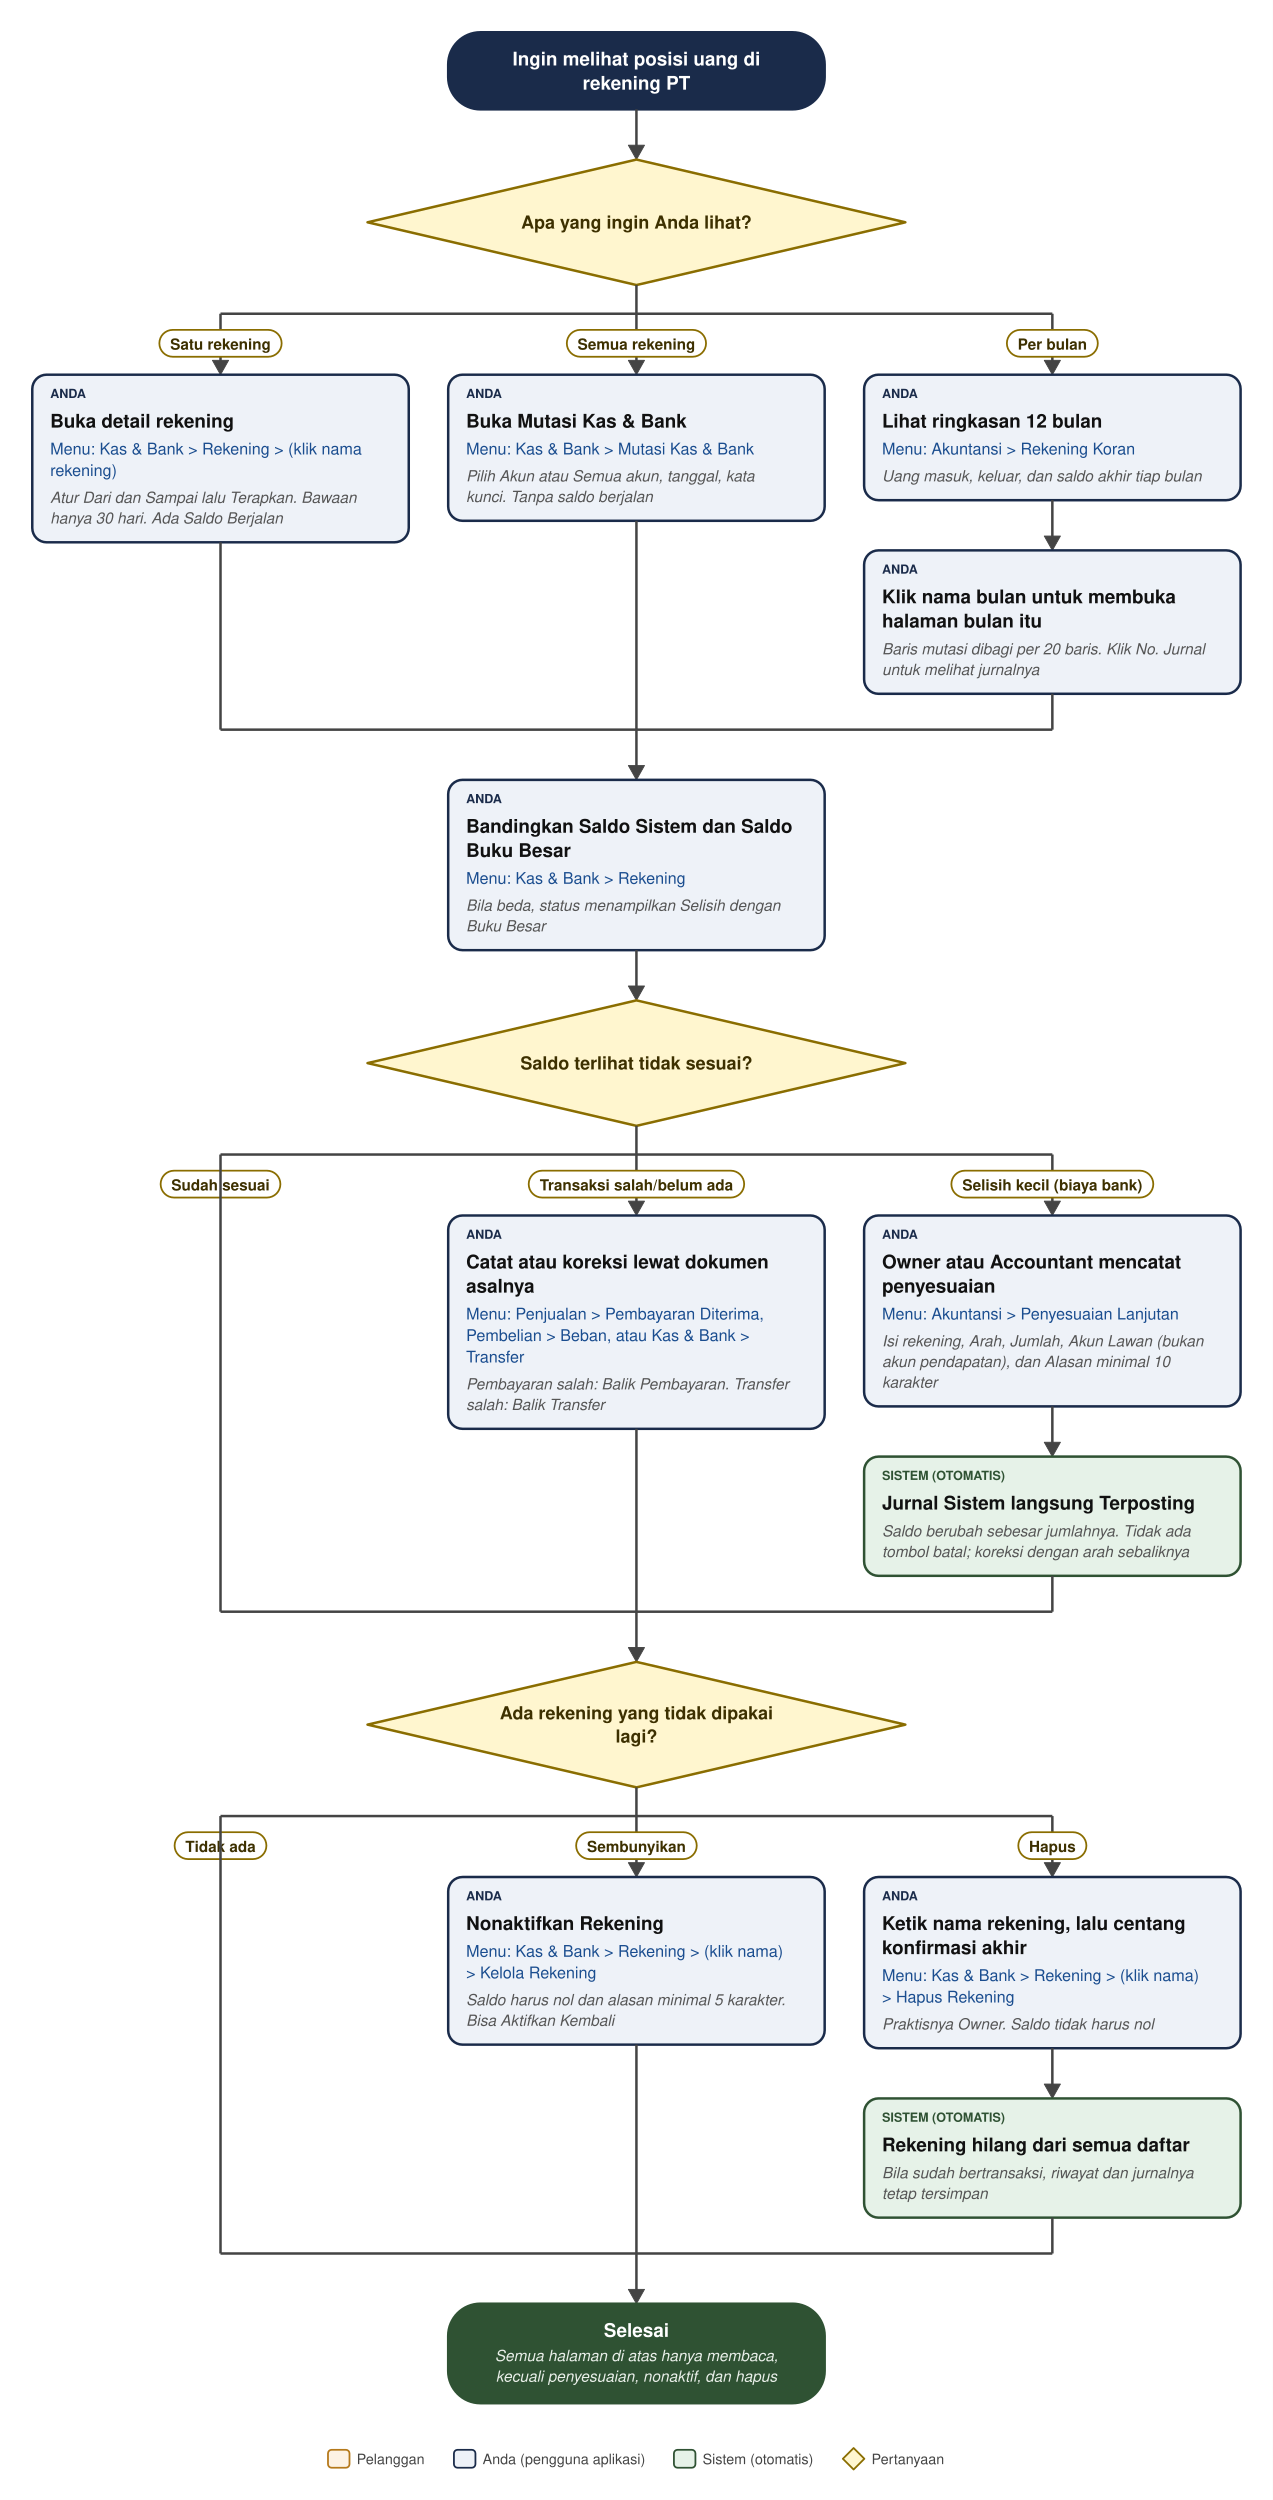
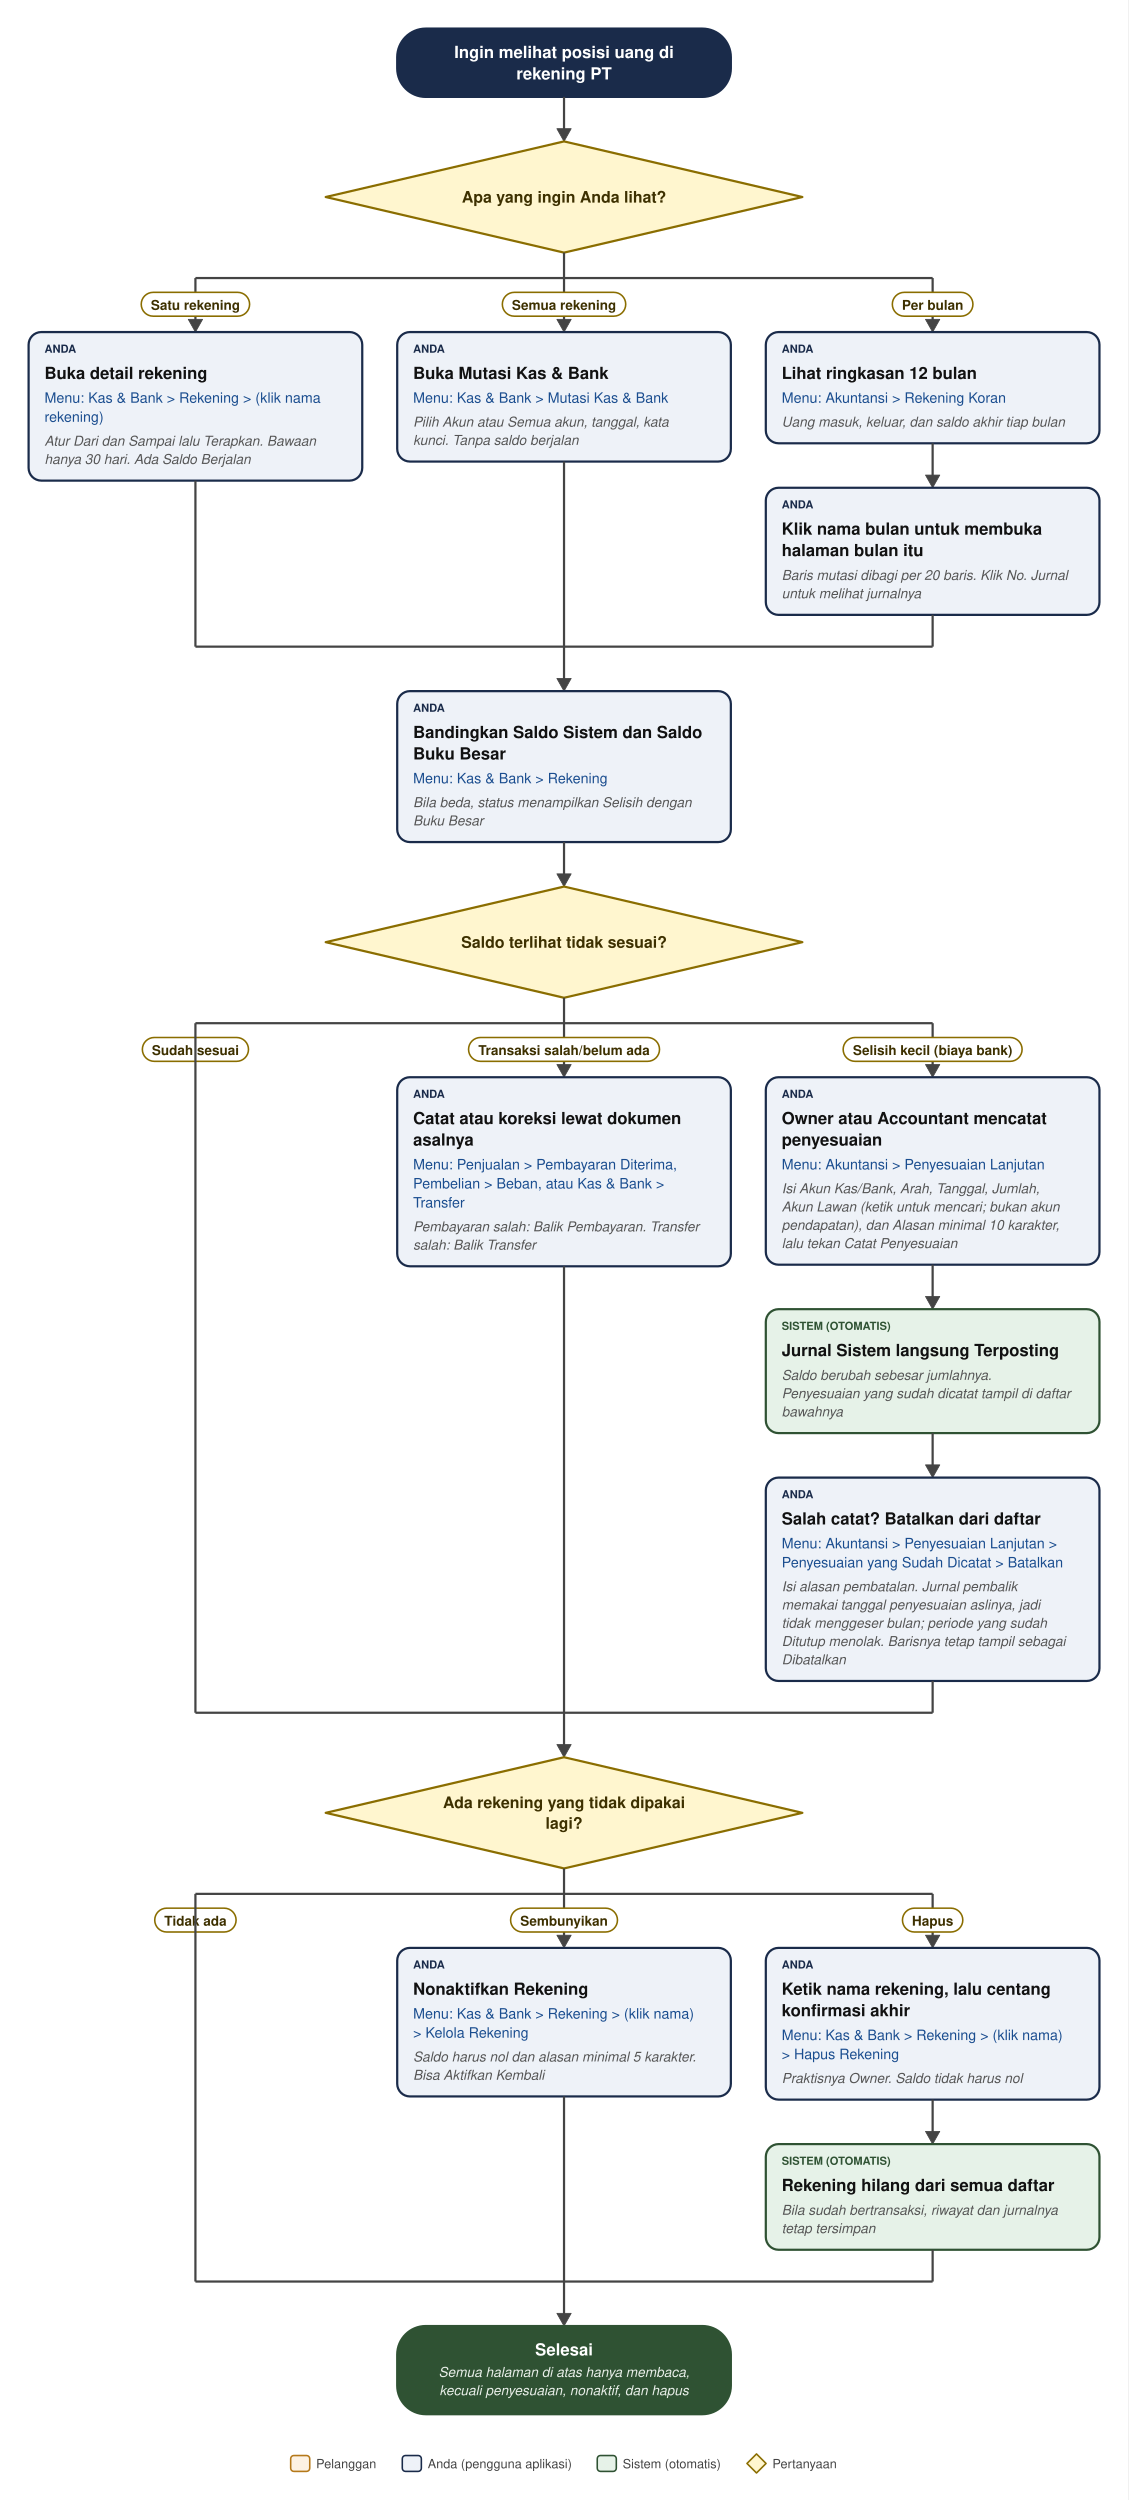
- <svg xmlns="http://www.w3.org/2000/svg" viewBox="0 0 710 1394.5" width="710" height="1394.5" role="img" aria-label="Di Mana Saya Melihat Uang Kas dan Bank, dan Kalau Saldo Terlihat Salah?" font-family="Helvetica, Arial, sans-serif">
+ <svg xmlns="http://www.w3.org/2000/svg" viewBox="0 0 710 1573.5" width="710" height="1573.5" role="img" aria-label="Di Mana Saya Melihat Uang Kas dan Bank, dan Kalau Saldo Terlihat Salah?" font-family="Helvetica, Arial, sans-serif">
  <rect width="100%" height="100%" fill="#ffffff" />
  <rect x="250" y="18" width="210" height="43" rx="18" fill="#1a2b4a" stroke="#1a2b4a" stroke-width="1.4" />
  <text x="355" y="36.5" font-size="10.5" font-weight="bold" fill="#ffffff" text-anchor="middle">Ingin melihat posisi uang di</text>
  <text x="355" y="50" font-size="10.5" font-weight="bold" fill="#ffffff" text-anchor="middle">rekening PT</text>
  <polyline points="355,61 355,84" fill="none" stroke="#444444" stroke-width="1.4" />
  <polygon points="355,89 350.5,81 359.5,81" fill="#444444" stroke="#444444" stroke-width="0.5" stroke-linejoin="round" />
  <polygon points="355,89 505,124 355,159 205,124" fill="#fff6cf" stroke="#8a6d00" stroke-width="1.4" stroke-linejoin="round" />
  <text x="355" y="127.5" font-size="10" font-weight="bold" fill="#3d3000" text-anchor="middle">Apa yang ingin Anda lihat?</text>
  <polyline points="355,159 355,175" fill="none" stroke="#444444" stroke-width="1.4" />
  <polyline points="123,175 587,175" fill="none" stroke="#444444" stroke-width="1.4" />
  <polyline points="123,175 123,204" fill="none" stroke="#444444" stroke-width="1.4" />
  <polygon points="123,209 118.5,201 127.5,201" fill="#444444" stroke="#444444" stroke-width="0.5" stroke-linejoin="round" />
  <rect x="18" y="209" width="210" height="93.5" rx="8" fill="#eef2f8" stroke="#1a2b4a" stroke-width="1.4" />
  <text x="28" y="222" font-size="7" font-weight="bold" fill="#1a2b4a" text-anchor="start">ANDA</text>
  <text x="28" y="238.5" font-size="10.5" font-weight="bold" fill="#111111" text-anchor="start">Buka detail rekening</text>
  <text x="28" y="253.5" font-size="9" fill="#1a4d8f" text-anchor="start">Menu: Kas &amp; Bank &gt; Rekening &gt; (klik nama</text>
  <text x="28" y="265.5" font-size="9" fill="#1a4d8f" text-anchor="start">rekening)</text>
  <text x="28" y="280.5" font-size="8.6" font-style="italic" fill="#555555" text-anchor="start">Atur Dari dan Sampai lalu Terapkan. Bawaan</text>
  <text x="28" y="292" font-size="8.6" font-style="italic" fill="#555555" text-anchor="start">hanya 30 hari. Ada Saldo Berjalan</text>
  <rect x="88.89" y="184" width="68.21" height="15" rx="7.5" fill="#ffffff" stroke="#8a6d00" stroke-width="1" />
  <text x="123" y="195" font-size="8.5" font-weight="bold" fill="#3d3000" text-anchor="middle">Satu rekening</text>
  <polyline points="355,175 355,204" fill="none" stroke="#444444" stroke-width="1.4" />
  <polygon points="355,209 350.5,201 359.5,201" fill="#444444" stroke="#444444" stroke-width="0.5" stroke-linejoin="round" />
  <rect x="250" y="209" width="210" height="81.5" rx="8" fill="#eef2f8" stroke="#1a2b4a" stroke-width="1.4" />
  <text x="260" y="222" font-size="7" font-weight="bold" fill="#1a2b4a" text-anchor="start">ANDA</text>
  <text x="260" y="238.5" font-size="10.5" font-weight="bold" fill="#111111" text-anchor="start">Buka Mutasi Kas &amp; Bank</text>
  <text x="260" y="253.5" font-size="9" fill="#1a4d8f" text-anchor="start">Menu: Kas &amp; Bank &gt; Mutasi Kas &amp; Bank</text>
  <text x="260" y="268.5" font-size="8.6" font-style="italic" fill="#555555" text-anchor="start">Pilih Akun atau Semua akun, tanggal, kata</text>
  <text x="260" y="280" font-size="8.6" font-style="italic" fill="#555555" text-anchor="start">kunci. Tanpa saldo berjalan</text>
  <rect x="316.17" y="184" width="77.66" height="15" rx="7.5" fill="#ffffff" stroke="#8a6d00" stroke-width="1" />
  <text x="355" y="195" font-size="8.5" font-weight="bold" fill="#3d3000" text-anchor="middle">Semua rekening</text>
  <polyline points="587,175 587,204" fill="none" stroke="#444444" stroke-width="1.4" />
  <polygon points="587,209 582.5,201 591.5,201" fill="#444444" stroke="#444444" stroke-width="0.5" stroke-linejoin="round" />
  <rect x="482" y="209" width="210" height="70" rx="8" fill="#eef2f8" stroke="#1a2b4a" stroke-width="1.4" />
  <text x="492" y="222" font-size="7" font-weight="bold" fill="#1a2b4a" text-anchor="start">ANDA</text>
  <text x="492" y="238.5" font-size="10.5" font-weight="bold" fill="#111111" text-anchor="start">Lihat ringkasan 12 bulan</text>
  <text x="492" y="253.5" font-size="9" fill="#1a4d8f" text-anchor="start">Menu: Akuntansi &gt; Rekening Koran</text>
  <text x="492" y="268.5" font-size="8.6" font-style="italic" fill="#555555" text-anchor="start">Uang masuk, keluar, dan saldo akhir tiap bulan</text>
  <polyline points="587,279 587,302" fill="none" stroke="#444444" stroke-width="1.4" />
  <polygon points="587,307 582.5,299 591.5,299" fill="#444444" stroke="#444444" stroke-width="0.5" stroke-linejoin="round" />
  <rect x="482" y="307" width="210" height="80" rx="8" fill="#eef2f8" stroke="#1a2b4a" stroke-width="1.4" />
  <text x="492" y="320" font-size="7" font-weight="bold" fill="#1a2b4a" text-anchor="start">ANDA</text>
  <text x="492" y="336.5" font-size="10.5" font-weight="bold" fill="#111111" text-anchor="start">Klik nama bulan untuk membuka</text>
  <text x="492" y="350" font-size="10.5" font-weight="bold" fill="#111111" text-anchor="start">halaman bulan itu</text>
  <text x="492" y="365" font-size="8.6" font-style="italic" fill="#555555" text-anchor="start">Baris mutasi dibagi per 20 baris. Klik No. Jurnal</text>
  <text x="492" y="376.5" font-size="8.6" font-style="italic" fill="#555555" text-anchor="start">untuk melihat jurnalnya</text>
  <rect x="561.63" y="184" width="50.73" height="15" rx="7.5" fill="#ffffff" stroke="#8a6d00" stroke-width="1" />
  <text x="587" y="195" font-size="8.5" font-weight="bold" fill="#3d3000" text-anchor="middle">Per bulan</text>
  <polyline points="123,302.5 123,407" fill="none" stroke="#444444" stroke-width="1.4" />
  <polyline points="355,290.5 355,407" fill="none" stroke="#444444" stroke-width="1.4" />
  <polyline points="587,387 587,407" fill="none" stroke="#444444" stroke-width="1.4" />
  <polyline points="123,407 587,407" fill="none" stroke="#444444" stroke-width="1.4" />
  <polyline points="355,407 355,430" fill="none" stroke="#444444" stroke-width="1.4" />
  <polygon points="355,435 350.5,427 359.5,427" fill="#444444" stroke="#444444" stroke-width="0.5" stroke-linejoin="round" />
  <rect x="250" y="435" width="210" height="95" rx="8" fill="#eef2f8" stroke="#1a2b4a" stroke-width="1.4" />
  <text x="260" y="448" font-size="7" font-weight="bold" fill="#1a2b4a" text-anchor="start">ANDA</text>
  <text x="260" y="464.5" font-size="10.5" font-weight="bold" fill="#111111" text-anchor="start">Bandingkan Saldo Sistem dan Saldo</text>
  <text x="260" y="478" font-size="10.5" font-weight="bold" fill="#111111" text-anchor="start">Buku Besar</text>
  <text x="260" y="493" font-size="9" fill="#1a4d8f" text-anchor="start">Menu: Kas &amp; Bank &gt; Rekening</text>
  <text x="260" y="508" font-size="8.6" font-style="italic" fill="#555555" text-anchor="start">Bila beda, status menampilkan Selisih dengan</text>
  <text x="260" y="519.5" font-size="8.6" font-style="italic" fill="#555555" text-anchor="start">Buku Besar</text>
  <polyline points="355,530 355,553" fill="none" stroke="#444444" stroke-width="1.4" />
  <polygon points="355,558 350.5,550 359.5,550" fill="#444444" stroke="#444444" stroke-width="0.5" stroke-linejoin="round" />
  <polygon points="355,558 505,593 355,628 205,593" fill="#fff6cf" stroke="#8a6d00" stroke-width="1.4" stroke-linejoin="round" />
  <text x="355" y="596.5" font-size="10" font-weight="bold" fill="#3d3000" text-anchor="middle">Saldo terlihat tidak sesuai?</text>
  <polyline points="355,628 355,644" fill="none" stroke="#444444" stroke-width="1.4" />
  <polyline points="123,644 587,644" fill="none" stroke="#444444" stroke-width="1.4" />
  <rect x="89.6" y="653" width="66.8" height="15" rx="7.5" fill="#ffffff" stroke="#8a6d00" stroke-width="1" />
  <text x="123" y="664" font-size="8.5" font-weight="bold" fill="#3d3000" text-anchor="middle">Sudah sesuai</text>
  <polyline points="355,644 355,673" fill="none" stroke="#444444" stroke-width="1.4" />
  <polygon points="355,678 350.5,670 359.5,670" fill="#444444" stroke="#444444" stroke-width="0.5" stroke-linejoin="round" />
  <rect x="250" y="678" width="210" height="119" rx="8" fill="#eef2f8" stroke="#1a2b4a" stroke-width="1.4" />
  <text x="260" y="691" font-size="7" font-weight="bold" fill="#1a2b4a" text-anchor="start">ANDA</text>
  <text x="260" y="707.5" font-size="10.5" font-weight="bold" fill="#111111" text-anchor="start">Catat atau koreksi lewat dokumen</text>
  <text x="260" y="721" font-size="10.5" font-weight="bold" fill="#111111" text-anchor="start">asalnya</text>
  <text x="260" y="736" font-size="9" fill="#1a4d8f" text-anchor="start">Menu: Penjualan &gt; Pembayaran Diterima,</text>
  <text x="260" y="748" font-size="9" fill="#1a4d8f" text-anchor="start">Pembelian &gt; Beban, atau Kas &amp; Bank &gt;</text>
  <text x="260" y="760" font-size="9" fill="#1a4d8f" text-anchor="start">Transfer</text>
  <text x="260" y="775" font-size="8.6" font-style="italic" fill="#555555" text-anchor="start">Pembayaran salah: Balik Pembayaran. Transfer</text>
  <text x="260" y="786.5" font-size="8.6" font-style="italic" fill="#555555" text-anchor="start">salah: Balik Transfer</text>
  <rect x="294.91" y="653" width="120.19" height="15" rx="7.5" fill="#ffffff" stroke="#8a6d00" stroke-width="1" />
  <text x="355" y="664" font-size="8.5" font-weight="bold" fill="#3d3000" text-anchor="middle">Transaksi salah/belum ada</text>
  <polyline points="587,644 587,673" fill="none" stroke="#444444" stroke-width="1.4" />
  <polygon points="587,678 582.5,670 591.5,670" fill="#444444" stroke="#444444" stroke-width="0.5" stroke-linejoin="round" />
-   <rect x="482" y="678" width="210" height="106.5" rx="8" fill="#eef2f8" stroke="#1a2b4a" stroke-width="1.4" />
+   <rect x="482" y="678" width="210" height="118" rx="8" fill="#eef2f8" stroke="#1a2b4a" stroke-width="1.4" />
  <text x="492" y="691" font-size="7" font-weight="bold" fill="#1a2b4a" text-anchor="start">ANDA</text>
  <text x="492" y="707.5" font-size="10.5" font-weight="bold" fill="#111111" text-anchor="start">Owner atau Accountant mencatat</text>
  <text x="492" y="721" font-size="10.5" font-weight="bold" fill="#111111" text-anchor="start">penyesuaian</text>
  <text x="492" y="736" font-size="9" fill="#1a4d8f" text-anchor="start">Menu: Akuntansi &gt; Penyesuaian Lanjutan</text>
-   <text x="492" y="751" font-size="8.6" font-style="italic" fill="#555555" text-anchor="start">Isi rekening, Arah, Jumlah, Akun Lawan (bukan</text>
-   <text x="492" y="762.5" font-size="8.6" font-style="italic" fill="#555555" text-anchor="start">akun pendapatan), dan Alasan minimal 10</text>
-   <text x="492" y="774" font-size="8.6" font-style="italic" fill="#555555" text-anchor="start">karakter</text>
-   <polyline points="587,784.5 587,807.5" fill="none" stroke="#444444" stroke-width="1.4" />
-   <polygon points="587,812.5 582.5,804.5 591.5,804.5" fill="#444444" stroke="#444444" stroke-width="0.5" stroke-linejoin="round" />
-   <rect x="482" y="812.5" width="210" height="66.5" rx="8" fill="#e6f2e8" stroke="#2f5233" stroke-width="1.4" />
-   <text x="492" y="825.5" font-size="7" font-weight="bold" fill="#2f5233" text-anchor="start">SISTEM (OTOMATIS)</text>
-   <text x="492" y="842" font-size="10.5" font-weight="bold" fill="#111111" text-anchor="start">Jurnal Sistem langsung Terposting</text>
-   <text x="492" y="857" font-size="8.6" font-style="italic" fill="#555555" text-anchor="start">Saldo berubah sebesar jumlahnya. Tidak ada</text>
-   <text x="492" y="868.5" font-size="8.6" font-style="italic" fill="#555555" text-anchor="start">tombol batal; koreksi dengan arah sebaliknya</text>
+   <text x="492" y="751" font-size="8.6" font-style="italic" fill="#555555" text-anchor="start">Isi Akun Kas/Bank, Arah, Tanggal, Jumlah,</text>
+   <text x="492" y="762.5" font-size="8.6" font-style="italic" fill="#555555" text-anchor="start">Akun Lawan (ketik untuk mencari; bukan akun</text>
+   <text x="492" y="774" font-size="8.6" font-style="italic" fill="#555555" text-anchor="start">pendapatan), dan Alasan minimal 10 karakter,</text>
+   <text x="492" y="785.5" font-size="8.6" font-style="italic" fill="#555555" text-anchor="start">lalu tekan Catat Penyesuaian</text>
+   <polyline points="587,796 587,819" fill="none" stroke="#444444" stroke-width="1.4" />
+   <polygon points="587,824 582.5,816 591.5,816" fill="#444444" stroke="#444444" stroke-width="0.5" stroke-linejoin="round" />
+   <rect x="482" y="824" width="210" height="78" rx="8" fill="#e6f2e8" stroke="#2f5233" stroke-width="1.4" />
+   <text x="492" y="837" font-size="7" font-weight="bold" fill="#2f5233" text-anchor="start">SISTEM (OTOMATIS)</text>
+   <text x="492" y="853.5" font-size="10.5" font-weight="bold" fill="#111111" text-anchor="start">Jurnal Sistem langsung Terposting</text>
+   <text x="492" y="868.5" font-size="8.6" font-style="italic" fill="#555555" text-anchor="start">Saldo berubah sebesar jumlahnya.</text>
+   <text x="492" y="880" font-size="8.6" font-style="italic" fill="#555555" text-anchor="start">Penyesuaian yang sudah dicatat tampil di daftar</text>
+   <text x="492" y="891.5" font-size="8.6" font-style="italic" fill="#555555" text-anchor="start">bawahnya</text>
+   <polyline points="587,902 587,925" fill="none" stroke="#444444" stroke-width="1.4" />
+   <polygon points="587,930 582.5,922 591.5,922" fill="#444444" stroke="#444444" stroke-width="0.5" stroke-linejoin="round" />
+   <rect x="482" y="930" width="210" height="128" rx="8" fill="#eef2f8" stroke="#1a2b4a" stroke-width="1.4" />
+   <text x="492" y="943" font-size="7" font-weight="bold" fill="#1a2b4a" text-anchor="start">ANDA</text>
+   <text x="492" y="959.5" font-size="10.5" font-weight="bold" fill="#111111" text-anchor="start">Salah catat? Batalkan dari daftar</text>
+   <text x="492" y="974.5" font-size="9" fill="#1a4d8f" text-anchor="start">Menu: Akuntansi &gt; Penyesuaian Lanjutan &gt;</text>
+   <text x="492" y="986.5" font-size="9" fill="#1a4d8f" text-anchor="start">Penyesuaian yang Sudah Dicatat &gt; Batalkan</text>
+   <text x="492" y="1001.5" font-size="8.6" font-style="italic" fill="#555555" text-anchor="start">Isi alasan pembatalan. Jurnal pembalik</text>
+   <text x="492" y="1013" font-size="8.6" font-style="italic" fill="#555555" text-anchor="start">memakai tanggal penyesuaian aslinya, jadi</text>
+   <text x="492" y="1024.5" font-size="8.6" font-style="italic" fill="#555555" text-anchor="start">tidak menggeser bulan; periode yang sudah</text>
+   <text x="492" y="1036" font-size="8.6" font-style="italic" fill="#555555" text-anchor="start">Ditutup menolak. Barisnya tetap tampil sebagai</text>
+   <text x="492" y="1047.5" font-size="8.6" font-style="italic" fill="#555555" text-anchor="start">Dibatalkan</text>
  <rect x="530.68" y="653" width="112.63" height="15" rx="7.5" fill="#ffffff" stroke="#8a6d00" stroke-width="1" />
  <text x="587" y="664" font-size="8.5" font-weight="bold" fill="#3d3000" text-anchor="middle">Selisih kecil (biaya bank)</text>
-   <polyline points="123,644 123,899" fill="none" stroke="#444444" stroke-width="1.4" />
-   <polyline points="355,797 355,899" fill="none" stroke="#444444" stroke-width="1.4" />
-   <polyline points="587,879 587,899" fill="none" stroke="#444444" stroke-width="1.4" />
-   <polyline points="123,899 587,899" fill="none" stroke="#444444" stroke-width="1.4" />
-   <polyline points="355,899 355,922" fill="none" stroke="#444444" stroke-width="1.4" />
-   <polygon points="355,927 350.5,919 359.5,919" fill="#444444" stroke="#444444" stroke-width="0.5" stroke-linejoin="round" />
-   <polygon points="355,927 505,962 355,997 205,962" fill="#fff6cf" stroke="#8a6d00" stroke-width="1.4" stroke-linejoin="round" />
-   <text x="355" y="959" font-size="10" font-weight="bold" fill="#3d3000" text-anchor="middle">Ada rekening yang tidak dipakai</text>
-   <text x="355" y="972" font-size="10" font-weight="bold" fill="#3d3000" text-anchor="middle">lagi?</text>
-   <polyline points="355,997 355,1013" fill="none" stroke="#444444" stroke-width="1.4" />
-   <polyline points="123,1013 587,1013" fill="none" stroke="#444444" stroke-width="1.4" />
-   <rect x="97.39" y="1022" width="51.21" height="15" rx="7.5" fill="#ffffff" stroke="#8a6d00" stroke-width="1" />
-   <text x="123" y="1033" font-size="8.5" font-weight="bold" fill="#3d3000" text-anchor="middle">Tidak ada</text>
-   <polyline points="355,1013 355,1042" fill="none" stroke="#444444" stroke-width="1.4" />
-   <polygon points="355,1047 350.5,1039 359.5,1039" fill="#444444" stroke="#444444" stroke-width="0.5" stroke-linejoin="round" />
-   <rect x="250" y="1047" width="210" height="93.5" rx="8" fill="#eef2f8" stroke="#1a2b4a" stroke-width="1.4" />
-   <text x="260" y="1060" font-size="7" font-weight="bold" fill="#1a2b4a" text-anchor="start">ANDA</text>
-   <text x="260" y="1076.5" font-size="10.5" font-weight="bold" fill="#111111" text-anchor="start">Nonaktifkan Rekening</text>
-   <text x="260" y="1091.5" font-size="9" fill="#1a4d8f" text-anchor="start">Menu: Kas &amp; Bank &gt; Rekening &gt; (klik nama)</text>
-   <text x="260" y="1103.5" font-size="9" fill="#1a4d8f" text-anchor="start">&gt; Kelola Rekening</text>
-   <text x="260" y="1118.5" font-size="8.6" font-style="italic" fill="#555555" text-anchor="start">Saldo harus nol dan alasan minimal 5 karakter.</text>
-   <text x="260" y="1130" font-size="8.6" font-style="italic" fill="#555555" text-anchor="start">Bisa Aktifkan Kembali</text>
-   <rect x="321.37" y="1022" width="67.27" height="15" rx="7.5" fill="#ffffff" stroke="#8a6d00" stroke-width="1" />
-   <text x="355" y="1033" font-size="8.5" font-weight="bold" fill="#3d3000" text-anchor="middle">Sembunyikan</text>
-   <polyline points="587,1013 587,1042" fill="none" stroke="#444444" stroke-width="1.4" />
-   <polygon points="587,1047 582.5,1039 591.5,1039" fill="#444444" stroke="#444444" stroke-width="0.5" stroke-linejoin="round" />
-   <rect x="482" y="1047" width="210" height="95.5" rx="8" fill="#eef2f8" stroke="#1a2b4a" stroke-width="1.4" />
-   <text x="492" y="1060" font-size="7" font-weight="bold" fill="#1a2b4a" text-anchor="start">ANDA</text>
-   <text x="492" y="1076.5" font-size="10.5" font-weight="bold" fill="#111111" text-anchor="start">Ketik nama rekening, lalu centang</text>
-   <text x="492" y="1090" font-size="10.5" font-weight="bold" fill="#111111" text-anchor="start">konfirmasi akhir</text>
-   <text x="492" y="1105" font-size="9" fill="#1a4d8f" text-anchor="start">Menu: Kas &amp; Bank &gt; Rekening &gt; (klik nama)</text>
-   <text x="492" y="1117" font-size="9" fill="#1a4d8f" text-anchor="start">&gt; Hapus Rekening</text>
-   <text x="492" y="1132" font-size="8.6" font-style="italic" fill="#555555" text-anchor="start">Praktisnya Owner. Saldo tidak harus nol</text>
-   <polyline points="587,1142.5 587,1165.5" fill="none" stroke="#444444" stroke-width="1.4" />
-   <polygon points="587,1170.5 582.5,1162.5 591.5,1162.5" fill="#444444" stroke="#444444" stroke-width="0.5" stroke-linejoin="round" />
-   <rect x="482" y="1170.5" width="210" height="66.5" rx="8" fill="#e6f2e8" stroke="#2f5233" stroke-width="1.4" />
-   <text x="492" y="1183.5" font-size="7" font-weight="bold" fill="#2f5233" text-anchor="start">SISTEM (OTOMATIS)</text>
-   <text x="492" y="1200" font-size="10.5" font-weight="bold" fill="#111111" text-anchor="start">Rekening hilang dari semua daftar</text>
-   <text x="492" y="1215" font-size="8.6" font-style="italic" fill="#555555" text-anchor="start">Bila sudah bertransaksi, riwayat dan jurnalnya</text>
-   <text x="492" y="1226.5" font-size="8.6" font-style="italic" fill="#555555" text-anchor="start">tetap tersimpan</text>
-   <rect x="568.01" y="1022" width="37.98" height="15" rx="7.5" fill="#ffffff" stroke="#8a6d00" stroke-width="1" />
-   <text x="587" y="1033" font-size="8.5" font-weight="bold" fill="#3d3000" text-anchor="middle">Hapus</text>
-   <polyline points="123,1013 123,1257" fill="none" stroke="#444444" stroke-width="1.4" />
-   <polyline points="355,1140.5 355,1257" fill="none" stroke="#444444" stroke-width="1.4" />
-   <polyline points="587,1237 587,1257" fill="none" stroke="#444444" stroke-width="1.4" />
-   <polyline points="123,1257 587,1257" fill="none" stroke="#444444" stroke-width="1.4" />
-   <polyline points="355,1257 355,1280" fill="none" stroke="#444444" stroke-width="1.4" />
-   <polygon points="355,1285 350.5,1277 359.5,1277" fill="#444444" stroke="#444444" stroke-width="0.5" stroke-linejoin="round" />
-   <rect x="250" y="1285" width="210" height="55.5" rx="18" fill="#2f5233" stroke="#2f5233" stroke-width="1.4" />
-   <text x="355" y="1303.5" font-size="10.5" font-weight="bold" fill="#ffffff" text-anchor="middle">Selesai</text>
-   <text x="355" y="1317" font-size="8.6" font-style="italic" fill="#e9efe9" text-anchor="middle">Semua halaman di atas hanya membaca,</text>
-   <text x="355" y="1328.5" font-size="8.6" font-style="italic" fill="#e9efe9" text-anchor="middle">kecuali penyesuaian, nonaktif, dan hapus</text>
-   <rect x="182.95" y="1366.5" width="12" height="10" rx="2" fill="#fdf2e3" stroke="#b5791a" stroke-width="1" />
-   <text x="198.95" y="1374.5" font-size="8" fill="#444444" text-anchor="start">Pelanggan</text>
-   <rect x="253.2" y="1366.5" width="12" height="10" rx="2" fill="#eef2f8" stroke="#1a2b4a" stroke-width="1" />
-   <text x="269.2" y="1374.5" font-size="8" fill="#444444" text-anchor="start">Anda (pengguna aplikasi)</text>
-   <rect x="375.91" y="1366.5" width="12" height="10" rx="2" fill="#e6f2e8" stroke="#2f5233" stroke-width="1" />
-   <text x="391.91" y="1374.5" font-size="8" fill="#444444" text-anchor="start">Sistem (otomatis)</text>
-   <polygon points="476.14,1365.5 482.14,1371.5 476.14,1377.5 470.14,1371.5" fill="#fff6cf" stroke="#8a6d00" stroke-width="1" stroke-linejoin="round" />
-   <text x="486.14" y="1374.5" font-size="8" fill="#444444" text-anchor="start">Pertanyaan</text>
+   <polyline points="123,644 123,1078" fill="none" stroke="#444444" stroke-width="1.4" />
+   <polyline points="355,797 355,1078" fill="none" stroke="#444444" stroke-width="1.4" />
+   <polyline points="587,1058 587,1078" fill="none" stroke="#444444" stroke-width="1.4" />
+   <polyline points="123,1078 587,1078" fill="none" stroke="#444444" stroke-width="1.4" />
+   <polyline points="355,1078 355,1101" fill="none" stroke="#444444" stroke-width="1.4" />
+   <polygon points="355,1106 350.5,1098 359.5,1098" fill="#444444" stroke="#444444" stroke-width="0.5" stroke-linejoin="round" />
+   <polygon points="355,1106 505,1141 355,1176 205,1141" fill="#fff6cf" stroke="#8a6d00" stroke-width="1.4" stroke-linejoin="round" />
+   <text x="355" y="1138" font-size="10" font-weight="bold" fill="#3d3000" text-anchor="middle">Ada rekening yang tidak dipakai</text>
+   <text x="355" y="1151" font-size="10" font-weight="bold" fill="#3d3000" text-anchor="middle">lagi?</text>
+   <polyline points="355,1176 355,1192" fill="none" stroke="#444444" stroke-width="1.4" />
+   <polyline points="123,1192 587,1192" fill="none" stroke="#444444" stroke-width="1.4" />
+   <rect x="97.39" y="1201" width="51.21" height="15" rx="7.5" fill="#ffffff" stroke="#8a6d00" stroke-width="1" />
+   <text x="123" y="1212" font-size="8.5" font-weight="bold" fill="#3d3000" text-anchor="middle">Tidak ada</text>
+   <polyline points="355,1192 355,1221" fill="none" stroke="#444444" stroke-width="1.4" />
+   <polygon points="355,1226 350.5,1218 359.5,1218" fill="#444444" stroke="#444444" stroke-width="0.5" stroke-linejoin="round" />
+   <rect x="250" y="1226" width="210" height="93.5" rx="8" fill="#eef2f8" stroke="#1a2b4a" stroke-width="1.4" />
+   <text x="260" y="1239" font-size="7" font-weight="bold" fill="#1a2b4a" text-anchor="start">ANDA</text>
+   <text x="260" y="1255.5" font-size="10.5" font-weight="bold" fill="#111111" text-anchor="start">Nonaktifkan Rekening</text>
+   <text x="260" y="1270.5" font-size="9" fill="#1a4d8f" text-anchor="start">Menu: Kas &amp; Bank &gt; Rekening &gt; (klik nama)</text>
+   <text x="260" y="1282.5" font-size="9" fill="#1a4d8f" text-anchor="start">&gt; Kelola Rekening</text>
+   <text x="260" y="1297.5" font-size="8.6" font-style="italic" fill="#555555" text-anchor="start">Saldo harus nol dan alasan minimal 5 karakter.</text>
+   <text x="260" y="1309" font-size="8.6" font-style="italic" fill="#555555" text-anchor="start">Bisa Aktifkan Kembali</text>
+   <rect x="321.37" y="1201" width="67.27" height="15" rx="7.5" fill="#ffffff" stroke="#8a6d00" stroke-width="1" />
+   <text x="355" y="1212" font-size="8.5" font-weight="bold" fill="#3d3000" text-anchor="middle">Sembunyikan</text>
+   <polyline points="587,1192 587,1221" fill="none" stroke="#444444" stroke-width="1.4" />
+   <polygon points="587,1226 582.5,1218 591.5,1218" fill="#444444" stroke="#444444" stroke-width="0.5" stroke-linejoin="round" />
+   <rect x="482" y="1226" width="210" height="95.5" rx="8" fill="#eef2f8" stroke="#1a2b4a" stroke-width="1.4" />
+   <text x="492" y="1239" font-size="7" font-weight="bold" fill="#1a2b4a" text-anchor="start">ANDA</text>
+   <text x="492" y="1255.5" font-size="10.5" font-weight="bold" fill="#111111" text-anchor="start">Ketik nama rekening, lalu centang</text>
+   <text x="492" y="1269" font-size="10.5" font-weight="bold" fill="#111111" text-anchor="start">konfirmasi akhir</text>
+   <text x="492" y="1284" font-size="9" fill="#1a4d8f" text-anchor="start">Menu: Kas &amp; Bank &gt; Rekening &gt; (klik nama)</text>
+   <text x="492" y="1296" font-size="9" fill="#1a4d8f" text-anchor="start">&gt; Hapus Rekening</text>
+   <text x="492" y="1311" font-size="8.6" font-style="italic" fill="#555555" text-anchor="start">Praktisnya Owner. Saldo tidak harus nol</text>
+   <polyline points="587,1321.5 587,1344.5" fill="none" stroke="#444444" stroke-width="1.4" />
+   <polygon points="587,1349.5 582.5,1341.5 591.5,1341.5" fill="#444444" stroke="#444444" stroke-width="0.5" stroke-linejoin="round" />
+   <rect x="482" y="1349.5" width="210" height="66.5" rx="8" fill="#e6f2e8" stroke="#2f5233" stroke-width="1.4" />
+   <text x="492" y="1362.5" font-size="7" font-weight="bold" fill="#2f5233" text-anchor="start">SISTEM (OTOMATIS)</text>
+   <text x="492" y="1379" font-size="10.5" font-weight="bold" fill="#111111" text-anchor="start">Rekening hilang dari semua daftar</text>
+   <text x="492" y="1394" font-size="8.6" font-style="italic" fill="#555555" text-anchor="start">Bila sudah bertransaksi, riwayat dan jurnalnya</text>
+   <text x="492" y="1405.5" font-size="8.6" font-style="italic" fill="#555555" text-anchor="start">tetap tersimpan</text>
+   <rect x="568.01" y="1201" width="37.98" height="15" rx="7.5" fill="#ffffff" stroke="#8a6d00" stroke-width="1" />
+   <text x="587" y="1212" font-size="8.5" font-weight="bold" fill="#3d3000" text-anchor="middle">Hapus</text>
+   <polyline points="123,1192 123,1436" fill="none" stroke="#444444" stroke-width="1.4" />
+   <polyline points="355,1319.5 355,1436" fill="none" stroke="#444444" stroke-width="1.4" />
+   <polyline points="587,1416 587,1436" fill="none" stroke="#444444" stroke-width="1.4" />
+   <polyline points="123,1436 587,1436" fill="none" stroke="#444444" stroke-width="1.4" />
+   <polyline points="355,1436 355,1459" fill="none" stroke="#444444" stroke-width="1.4" />
+   <polygon points="355,1464 350.5,1456 359.5,1456" fill="#444444" stroke="#444444" stroke-width="0.5" stroke-linejoin="round" />
+   <rect x="250" y="1464" width="210" height="55.5" rx="18" fill="#2f5233" stroke="#2f5233" stroke-width="1.4" />
+   <text x="355" y="1482.5" font-size="10.5" font-weight="bold" fill="#ffffff" text-anchor="middle">Selesai</text>
+   <text x="355" y="1496" font-size="8.6" font-style="italic" fill="#e9efe9" text-anchor="middle">Semua halaman di atas hanya membaca,</text>
+   <text x="355" y="1507.5" font-size="8.6" font-style="italic" fill="#e9efe9" text-anchor="middle">kecuali penyesuaian, nonaktif, dan hapus</text>
+   <rect x="182.95" y="1545.5" width="12" height="10" rx="2" fill="#fdf2e3" stroke="#b5791a" stroke-width="1" />
+   <text x="198.95" y="1553.5" font-size="8" fill="#444444" text-anchor="start">Pelanggan</text>
+   <rect x="253.2" y="1545.5" width="12" height="10" rx="2" fill="#eef2f8" stroke="#1a2b4a" stroke-width="1" />
+   <text x="269.2" y="1553.5" font-size="8" fill="#444444" text-anchor="start">Anda (pengguna aplikasi)</text>
+   <rect x="375.91" y="1545.5" width="12" height="10" rx="2" fill="#e6f2e8" stroke="#2f5233" stroke-width="1" />
+   <text x="391.91" y="1553.5" font-size="8" fill="#444444" text-anchor="start">Sistem (otomatis)</text>
+   <polygon points="476.14,1544.5 482.14,1550.5 476.14,1556.5 470.14,1550.5" fill="#fff6cf" stroke="#8a6d00" stroke-width="1" stroke-linejoin="round" />
+   <text x="486.14" y="1553.5" font-size="8" fill="#444444" text-anchor="start">Pertanyaan</text>
</svg>
